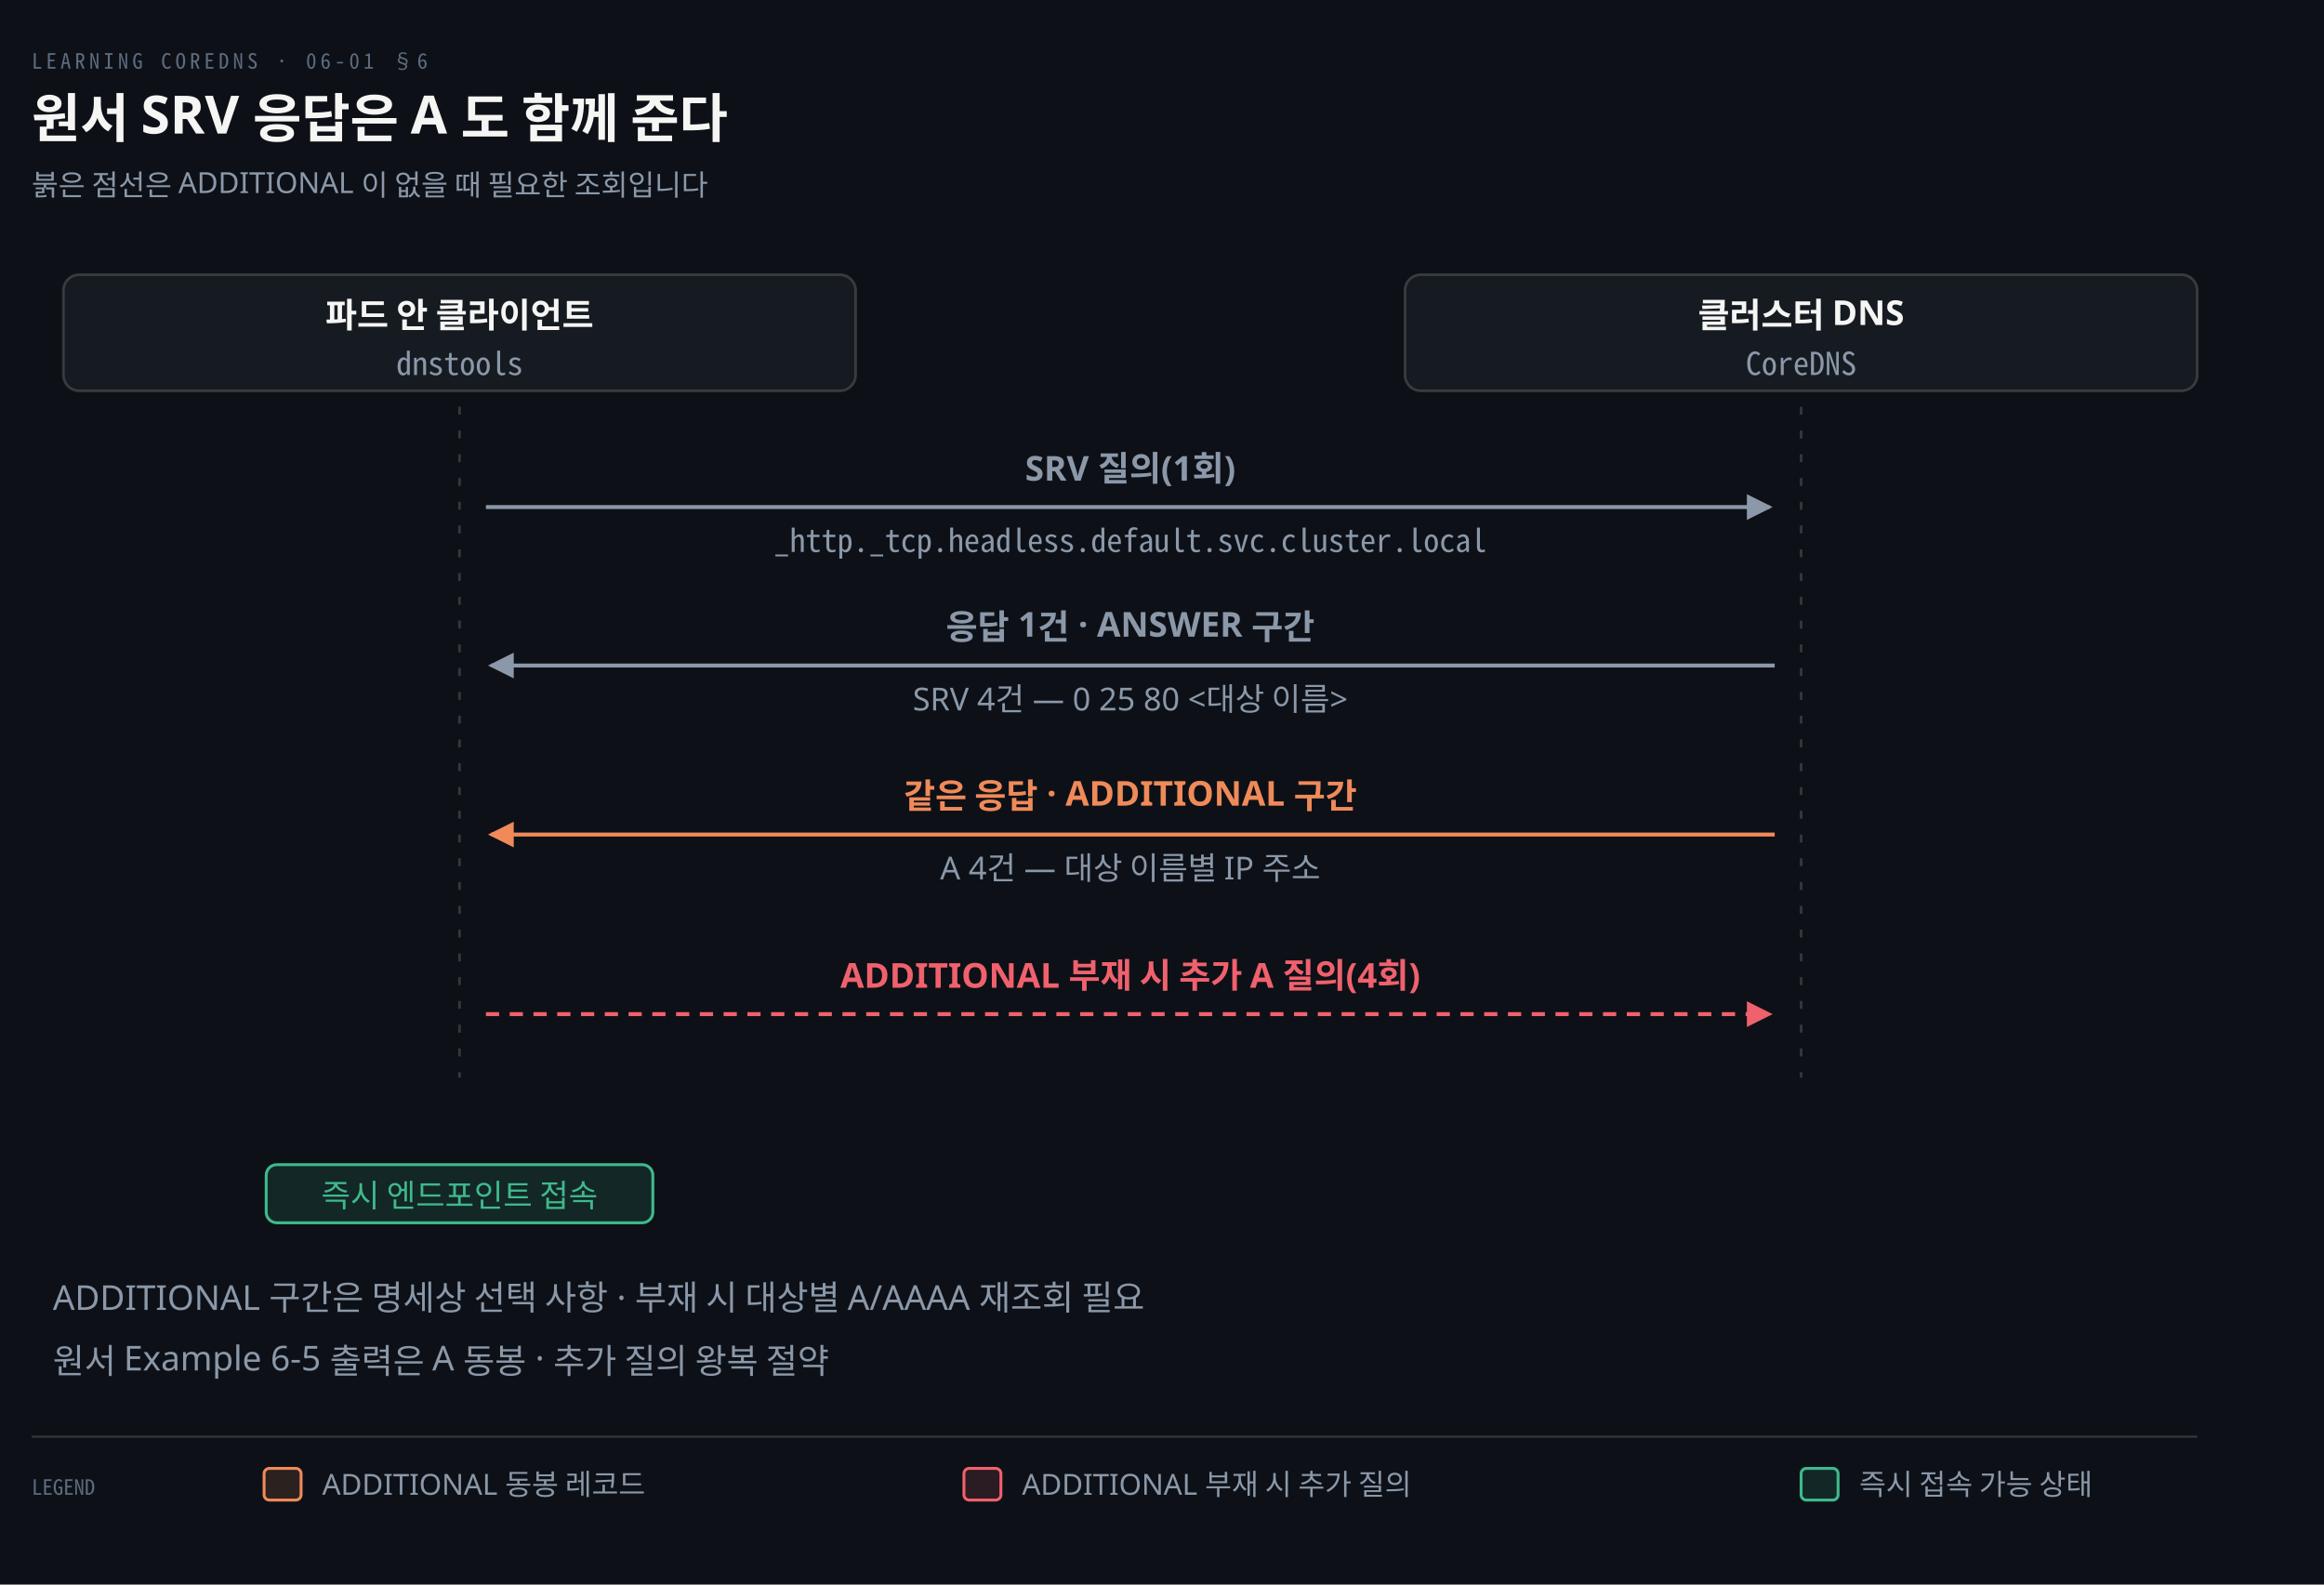
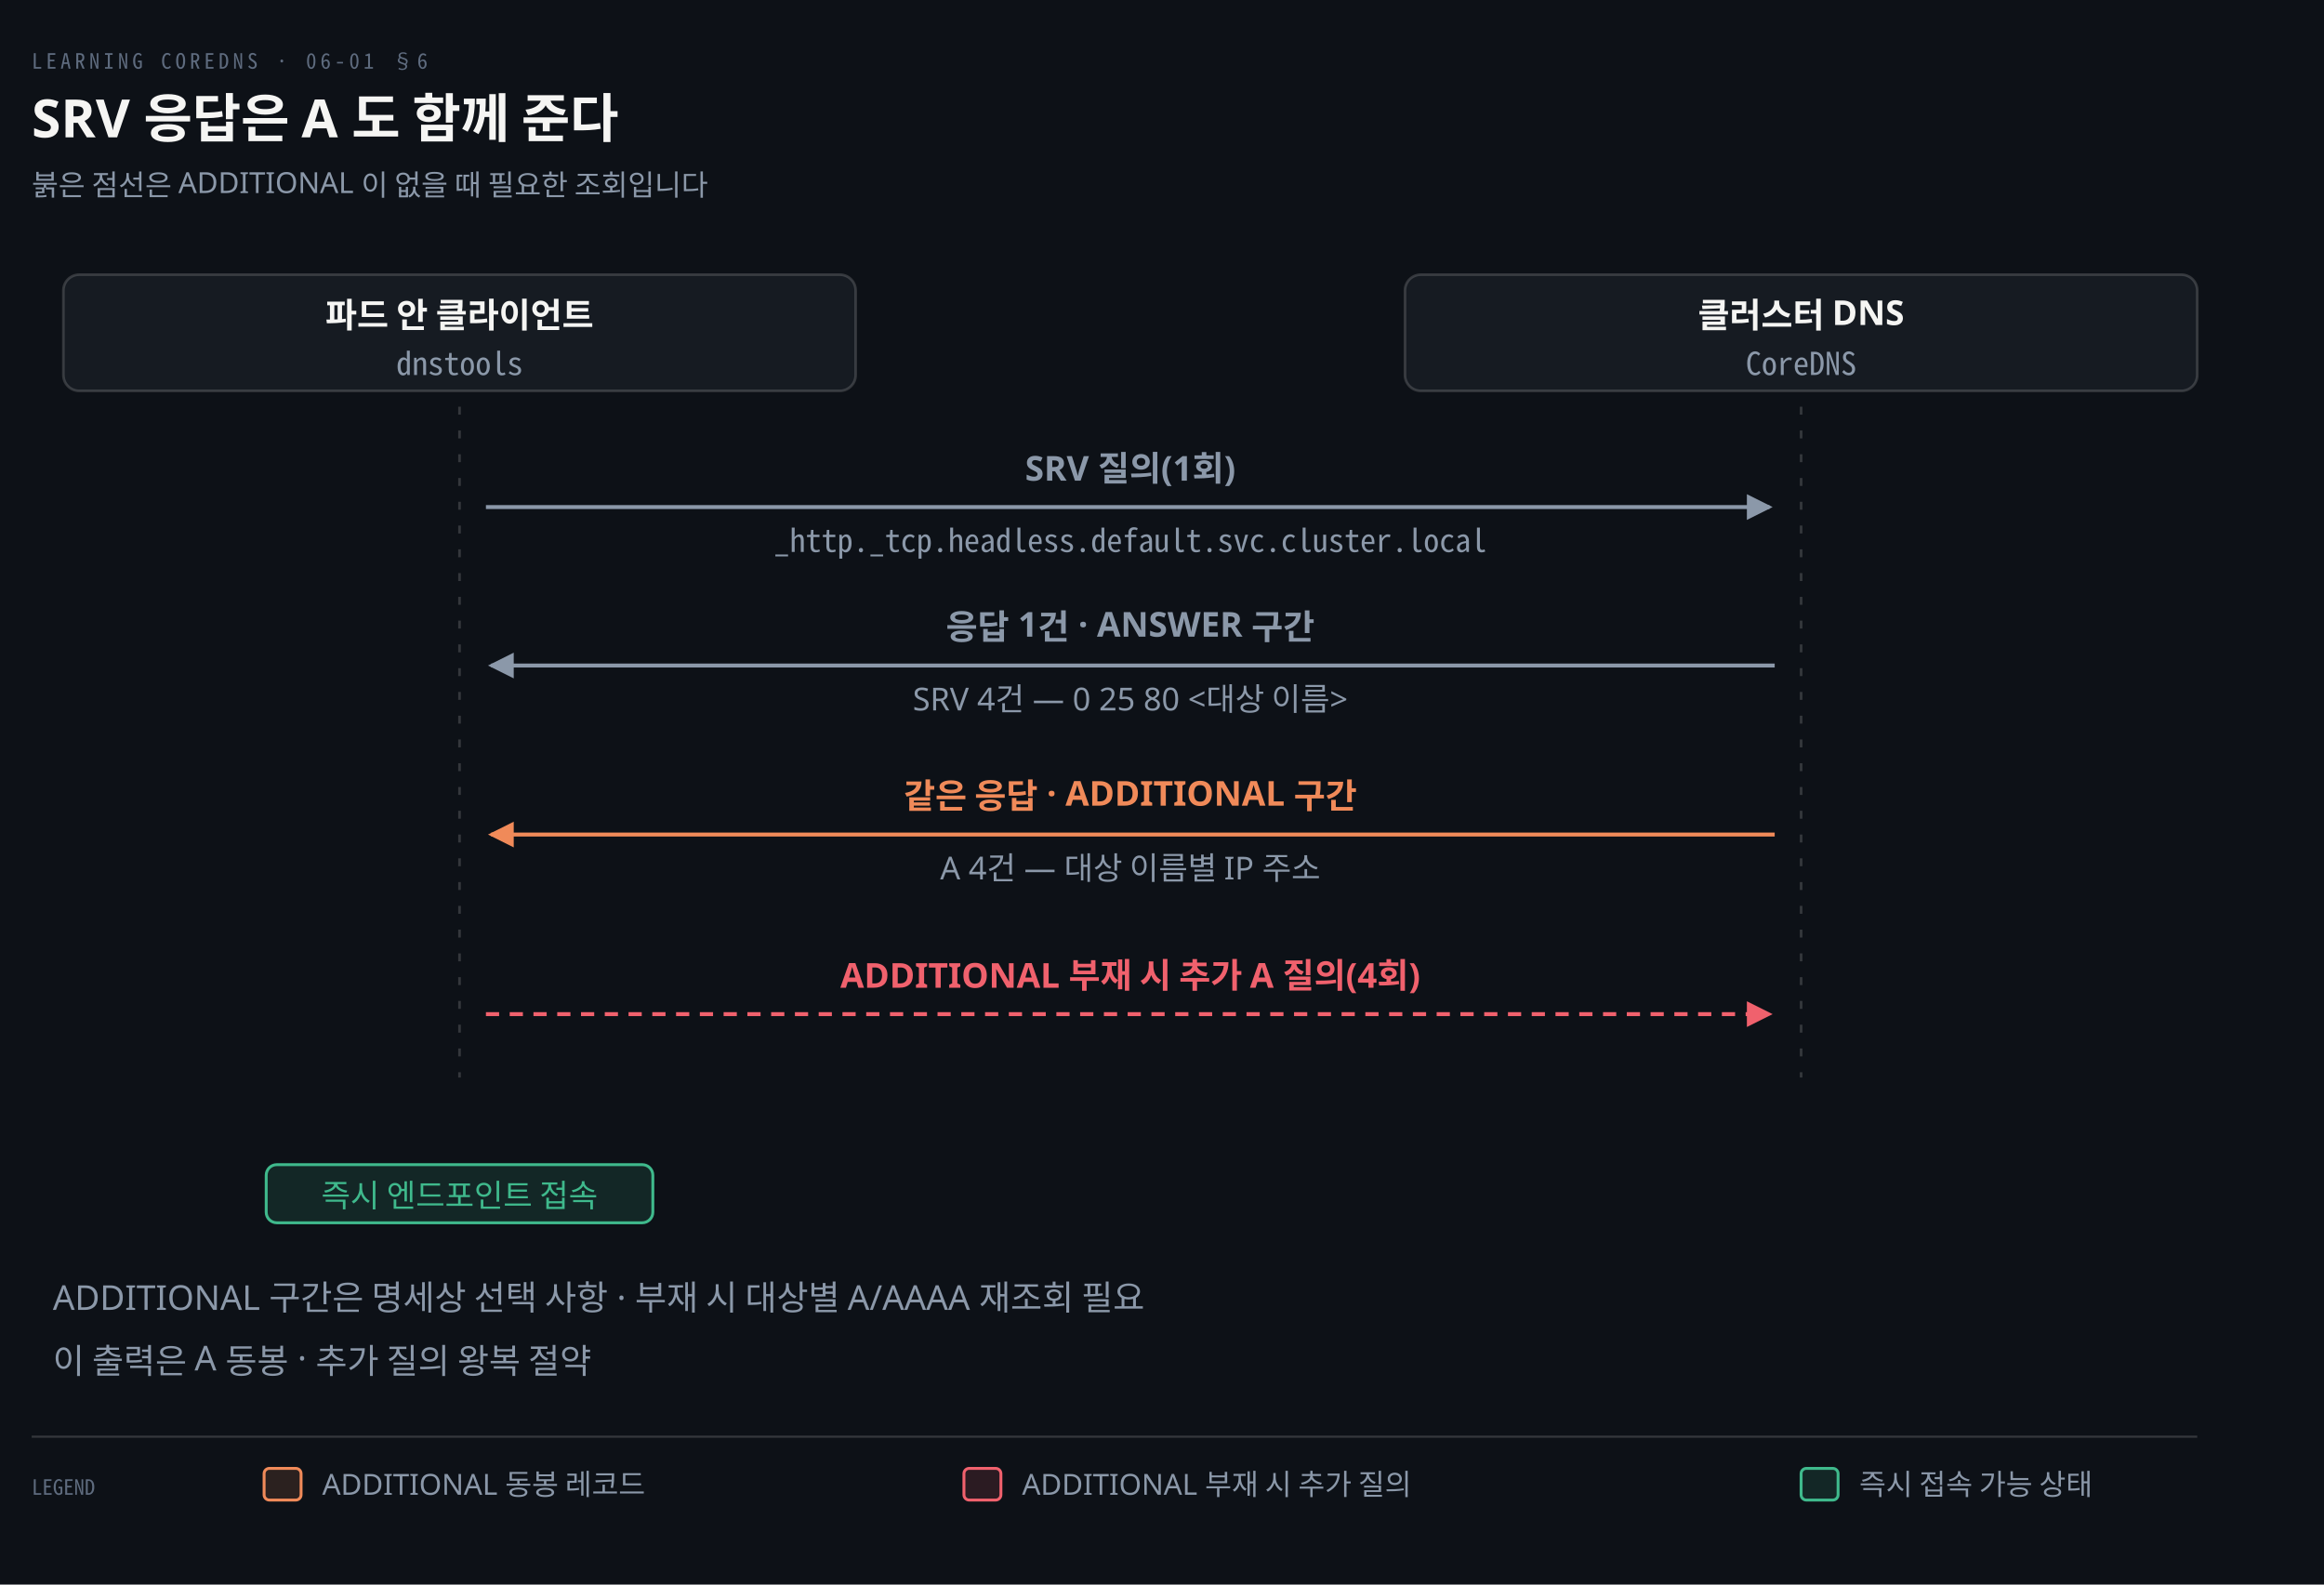
<svg xmlns="http://www.w3.org/2000/svg" viewBox="0 0 880 600" width="100%" role="img" aria-labelledby="dt dd">
  <defs>
    <marker id="ar" viewBox="0 0 8 8" refX="7" refY="4" markerWidth="6.5" markerHeight="6.5" orient="auto">
      <path d="M0 0 L8 4 L0 8 z" fill="#8B98A9" />
    </marker>
    <marker id="ok" viewBox="0 0 8 8" refX="7" refY="4" markerWidth="6.5" markerHeight="6.5" orient="auto">
      <path d="M0 0 L8 4 L0 8 z" fill="#3FB98C" />
    </marker>
    <marker id="warn" viewBox="0 0 8 8" refX="7" refY="4" markerWidth="6.5" markerHeight="6.5" orient="auto">
      <path d="M0 0 L8 4 L0 8 z" fill="#E3B341" />
    </marker>
    <marker id="bad" viewBox="0 0 8 8" refX="7" refY="4" markerWidth="6.5" markerHeight="6.5" orient="auto">
      <path d="M0 0 L8 4 L0 8 z" fill="#F0616D" />
    </marker>
    <marker id="info" viewBox="0 0 8 8" refX="7" refY="4" markerWidth="6.5" markerHeight="6.5" orient="auto">
      <path d="M0 0 L8 4 L0 8 z" fill="#6A95D8" />
    </marker>
    <marker id="acc" viewBox="0 0 8 8" refX="7" refY="4" markerWidth="6.5" markerHeight="6.5" orient="auto">
      <path d="M0 0 L8 4 L0 8 z" fill="#F08A59" />
    </marker>
    <marker id="soft" viewBox="0 0 8 8" refX="7" refY="4" markerWidth="6.5" markerHeight="6.5" orient="auto">
      <path d="M0 0 L8 4 L0 8 z" fill="#5E6B7E" />
    </marker>
  </defs>
  <rect width="880" height="600" fill="#0D1117" />
  <text x="12" y="26" font-family="'Geist Mono','Noto Sans Mono CJK KR',monospace" font-size="8" letter-spacing="0.18em" fill="#5E6B7E">LEARNING COREDNS · 06-01 §6</text>
-   <text x="12" y="52" font-family="'Geist','Apple SD Gothic Neo','Noto Sans KR','Malgun Gothic',sans-serif" font-size="20" font-weight="600" fill="#F5F5F3">원서 SRV 응답은 A 도 함께 준다</text>
+   <text x="12" y="52" font-family="'Geist','Apple SD Gothic Neo','Noto Sans KR','Malgun Gothic',sans-serif" font-size="20" font-weight="600" fill="#F5F5F3">SRV 응답은 A 도 함께 준다</text>
  <text x="12" y="74" font-family="'Geist','Apple SD Gothic Neo','Noto Sans KR','Malgun Gothic',sans-serif" font-size="11" fill="#8B98A9">붉은 점선은 ADDITIONAL 이 없을 때 필요한 조회입니다</text>
  <rect x="24.0" y="104" width="300" height="44" rx="6" fill="#161B22" stroke="rgba(191,192,192,0.22)" stroke-width="1.0" />
  <text x="174.0" y="124" text-anchor="middle" font-family="'Geist','Apple SD Gothic Neo','Noto Sans KR','Malgun Gothic',sans-serif" font-size="13" font-weight="600" fill="#F5F5F3">파드 안 클라이언트</text>
  <text x="174.0" y="142" text-anchor="middle" font-family="'Geist Mono','Noto Sans Mono CJK KR',monospace" font-size="12" font-weight="400" fill="#8B98A9">dnstools</text>
  <rect x="532.0" y="104" width="300" height="44" rx="6" fill="#161B22" stroke="rgba(191,192,192,0.22)" stroke-width="1.0" />
  <text x="682.0" y="124" text-anchor="middle" font-family="'Geist','Apple SD Gothic Neo','Noto Sans KR','Malgun Gothic',sans-serif" font-size="13" font-weight="600" fill="#F5F5F3">클러스터 DNS</text>
  <text x="682.0" y="142" text-anchor="middle" font-family="'Geist Mono','Noto Sans Mono CJK KR',monospace" font-size="12" font-weight="400" fill="#8B98A9">CoreDNS</text>
  <line x1="174.0" y1="154" x2="174.0" y2="408" stroke="rgba(191,192,192,0.22)" stroke-width="1.0" stroke-dasharray="3 6" />
  <line x1="682.0" y1="154" x2="682.0" y2="408" stroke="rgba(191,192,192,0.22)" stroke-width="1.0" stroke-dasharray="3 6" />
  <path d="M 184.0 192 L 670.0 192" fill="none" stroke="#8B98A9" stroke-width="1.5" marker-end="url(#ar)" />
  <text x="428.0" y="182" text-anchor="middle" font-family="'Geist','Apple SD Gothic Neo','Noto Sans KR','Malgun Gothic',sans-serif" font-size="13" font-weight="600" fill="#8B98A9">SRV 질의(1회)</text>
  <text x="428.0" y="209" text-anchor="middle" font-family="'Geist Mono','Noto Sans Mono CJK KR',monospace" font-size="12" font-weight="400" fill="#8B98A9">_http._tcp.headless.default.svc.cluster.local</text>
  <path d="M 672.0 252 L 186.0 252" fill="none" stroke="#8B98A9" stroke-width="1.5" marker-end="url(#ar)" />
  <text x="428.0" y="242" text-anchor="middle" font-family="'Geist','Apple SD Gothic Neo','Noto Sans KR','Malgun Gothic',sans-serif" font-size="13" font-weight="600" fill="#8B98A9">응답 1건 · ANSWER 구간</text>
  <text x="428.0" y="269" text-anchor="middle" font-family="'Geist','Apple SD Gothic Neo','Noto Sans KR','Malgun Gothic',sans-serif" font-size="12" font-weight="400" fill="#8B98A9">SRV 4건 — 0 25 80 &lt;대상 이름&gt;</text>
  <path d="M 672.0 316 L 186.0 316" fill="none" stroke="#F08A59" stroke-width="1.5" marker-end="url(#acc)" />
  <text x="428.0" y="306" text-anchor="middle" font-family="'Geist','Apple SD Gothic Neo','Noto Sans KR','Malgun Gothic',sans-serif" font-size="13" font-weight="600" fill="#F08A59">같은 응답 · ADDITIONAL 구간</text>
  <text x="428.0" y="333" text-anchor="middle" font-family="'Geist','Apple SD Gothic Neo','Noto Sans KR','Malgun Gothic',sans-serif" font-size="12" font-weight="400" fill="#8B98A9">A 4건 — 대상 이름별 IP 주소</text>
  <path d="M 184.0 384 L 670.0 384" fill="none" stroke="#F0616D" stroke-width="1.5" marker-end="url(#bad)" stroke-dasharray="5 4" />
  <text x="428.0" y="374" text-anchor="middle" font-family="'Geist','Apple SD Gothic Neo','Noto Sans KR','Malgun Gothic',sans-serif" font-size="13" font-weight="600" fill="#F0616D">ADDITIONAL 부재 시 추가 A 질의(4회)</text>
  <rect x="100.8" y="441" width="146.4" height="22" rx="4" fill="#0D1117" stroke="none" stroke-width="0" />
  <rect x="100.8" y="441" width="146.4" height="22" rx="4" fill="#3FB98C22" stroke="#3FB98C" stroke-width="1.1" />
  <text x="174.0" y="457" text-anchor="middle" font-family="'Geist','Apple SD Gothic Neo','Noto Sans KR','Malgun Gothic',sans-serif" font-size="12" font-weight="400" fill="#3FB98C">즉시 엔드포인트 접속</text>
  <text x="20" y="496" text-anchor="start" font-family="'Geist','Apple SD Gothic Neo','Noto Sans KR','Malgun Gothic',sans-serif" font-size="13" font-weight="400" fill="#8B98A9">ADDITIONAL 구간은 명세상 선택 사항 · 부재 시 대상별 A/AAAA 재조회 필요</text>
-   <text x="20" y="520" text-anchor="start" font-family="'Geist','Apple SD Gothic Neo','Noto Sans KR','Malgun Gothic',sans-serif" font-size="13" font-weight="400" fill="#8B98A9">원서 Example 6-5 출력은 A 동봉 · 추가 질의 왕복 절약</text>
+   <text x="20" y="520" text-anchor="start" font-family="'Geist','Apple SD Gothic Neo','Noto Sans KR','Malgun Gothic',sans-serif" font-size="13" font-weight="400" fill="#8B98A9">이 출력은 A 동봉 · 추가 질의 왕복 절약</text>
  <line x1="12" y1="544" x2="832" y2="544" stroke="rgba(191,192,192,0.22)" stroke-width="0.8" />
  <text x="12" y="566" text-anchor="start" font-family="'Geist Mono','Noto Sans Mono CJK KR',monospace" font-size="8" font-weight="400" fill="#5E6B7E">LEGEND</text>
  <rect x="100" y="556" width="14" height="12" rx="2" fill="#F08A5922" stroke="#F08A59" stroke-width="1.1" />
  <text x="122" y="566" text-anchor="start" font-family="'Geist','Apple SD Gothic Neo','Noto Sans KR','Malgun Gothic',sans-serif" font-size="11" font-weight="400" fill="#8B98A9">ADDITIONAL 동봉 레코드</text>
  <rect x="365" y="556" width="14" height="12" rx="2" fill="#F0616D22" stroke="#F0616D" stroke-width="1.1" />
  <text x="387" y="566" text-anchor="start" font-family="'Geist','Apple SD Gothic Neo','Noto Sans KR','Malgun Gothic',sans-serif" font-size="11" font-weight="400" fill="#8B98A9">ADDITIONAL 부재 시 추가 질의</text>
  <rect x="682" y="556" width="14" height="12" rx="2" fill="#3FB98C22" stroke="#3FB98C" stroke-width="1.1" />
  <text x="704" y="566" text-anchor="start" font-family="'Geist','Apple SD Gothic Neo','Noto Sans KR','Malgun Gothic',sans-serif" font-size="11" font-weight="400" fill="#8B98A9">즉시 접속 가능 상태</text>
</svg>
